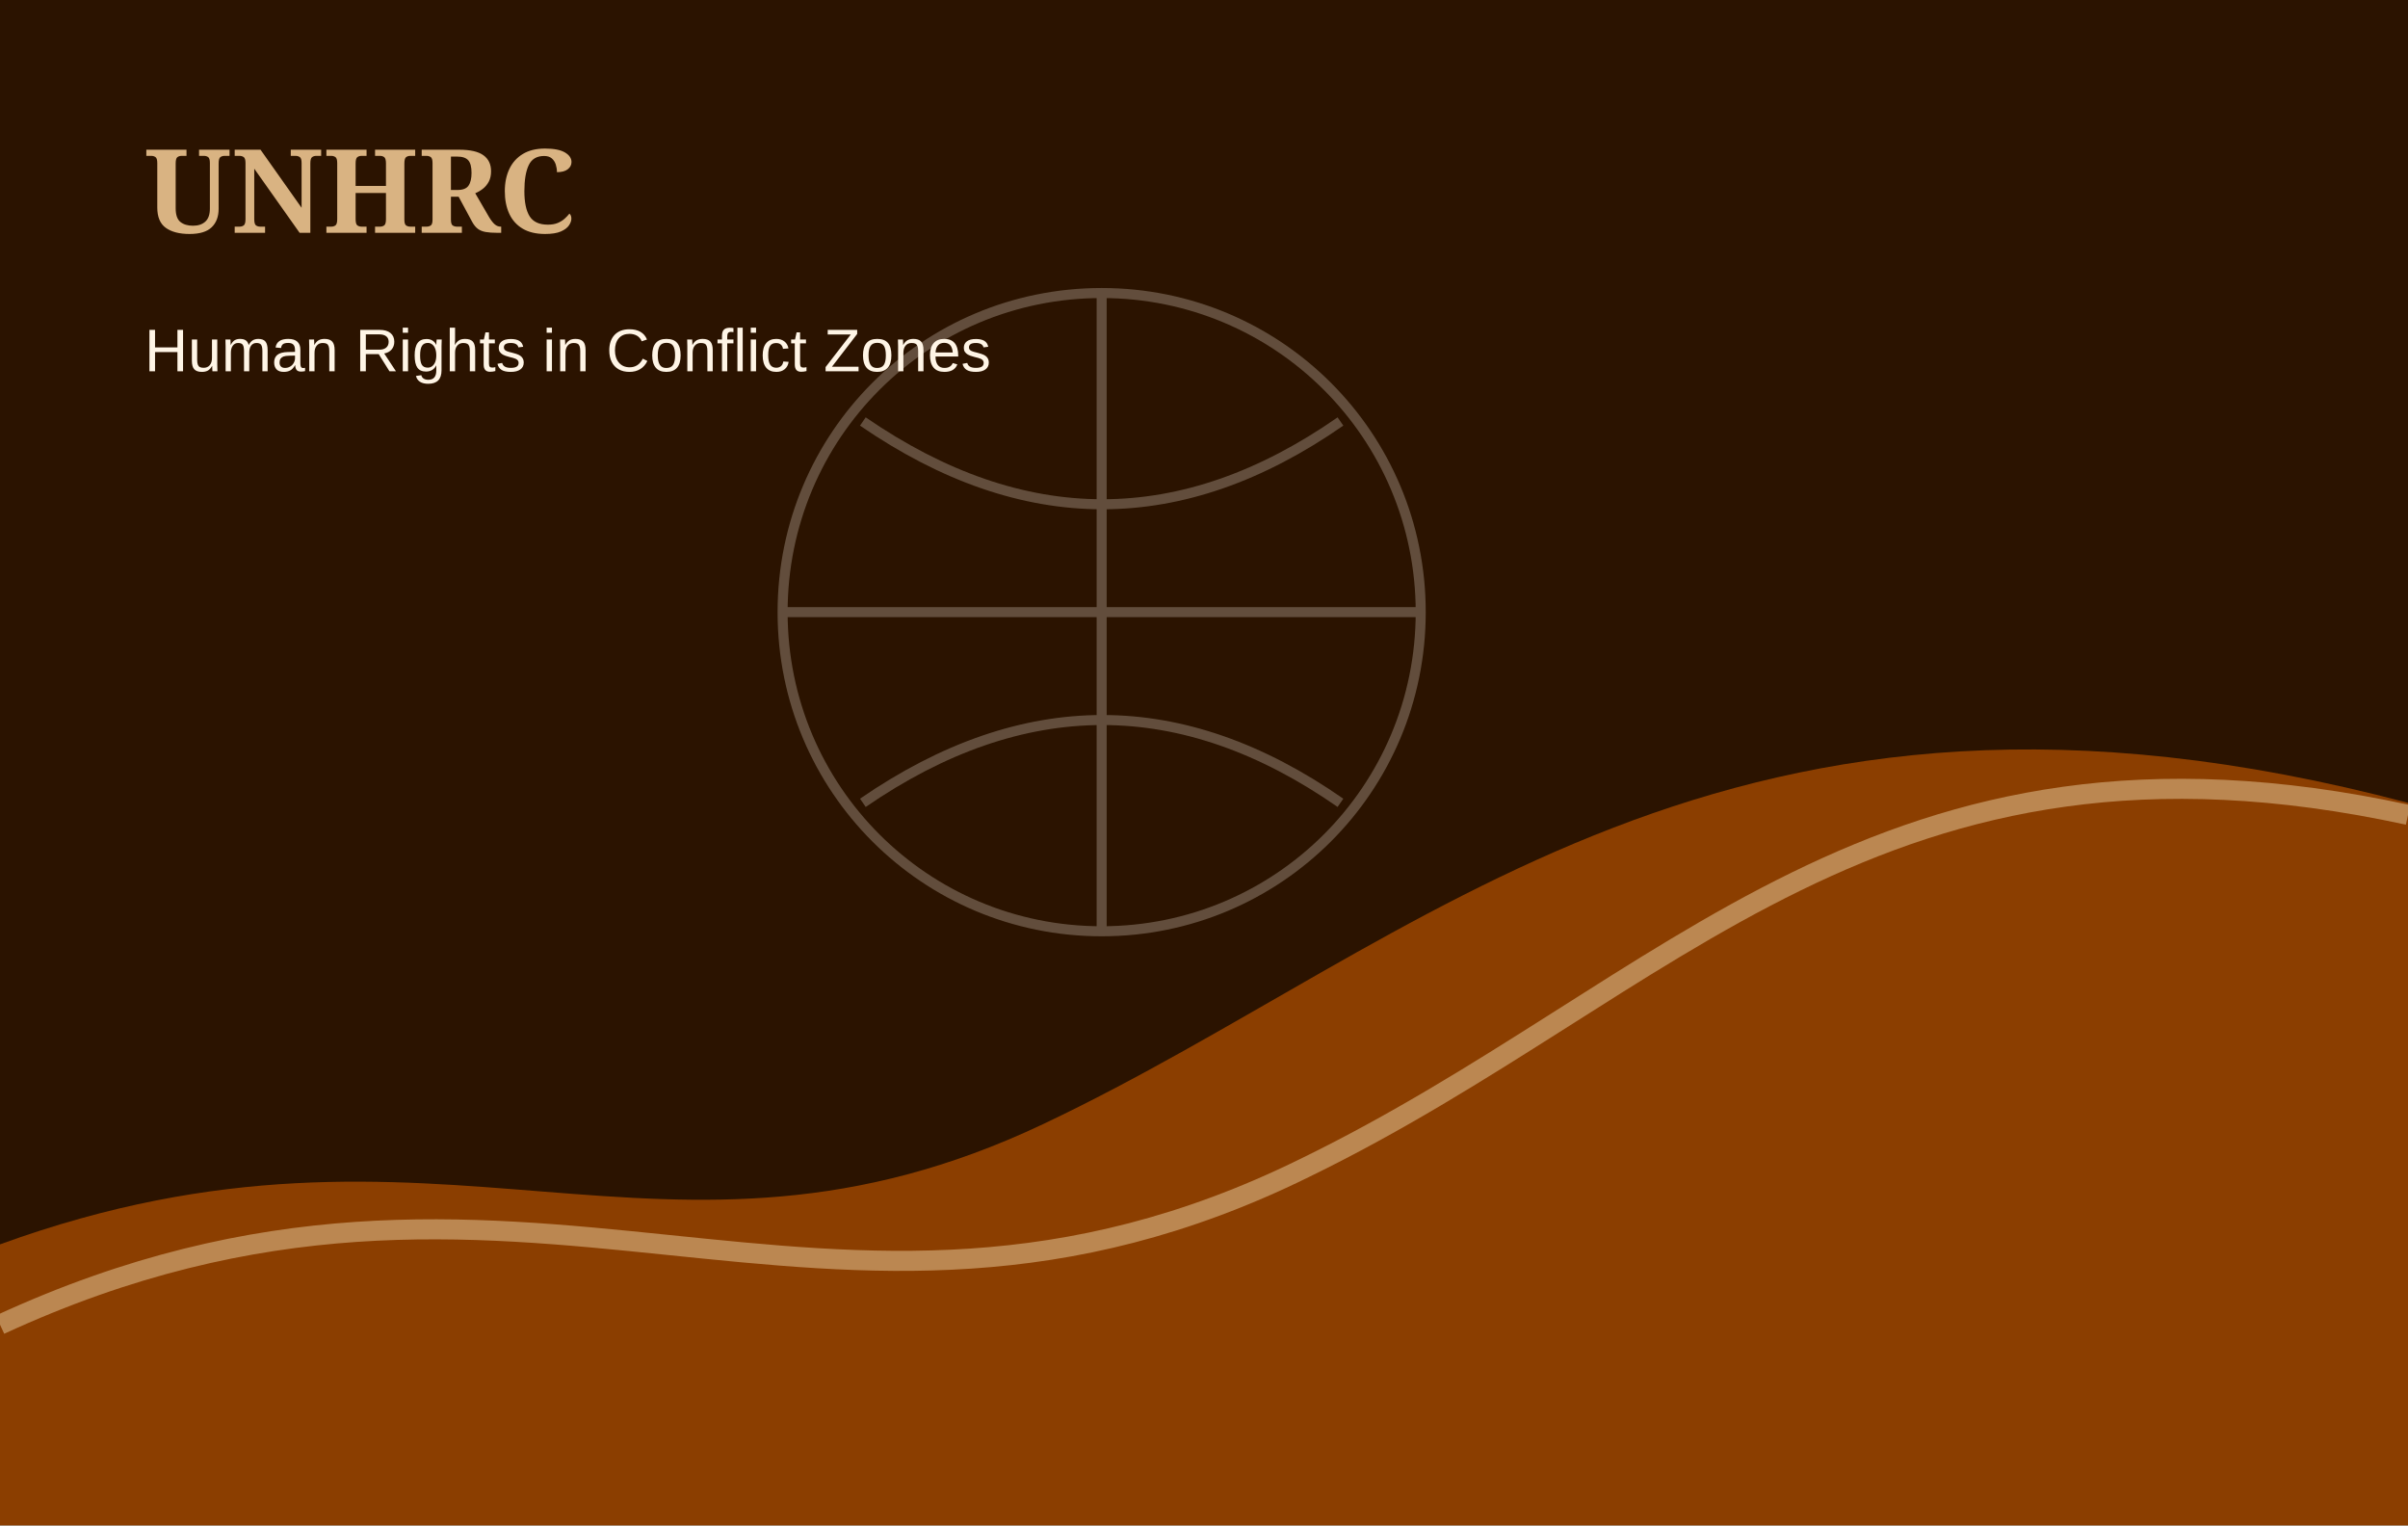
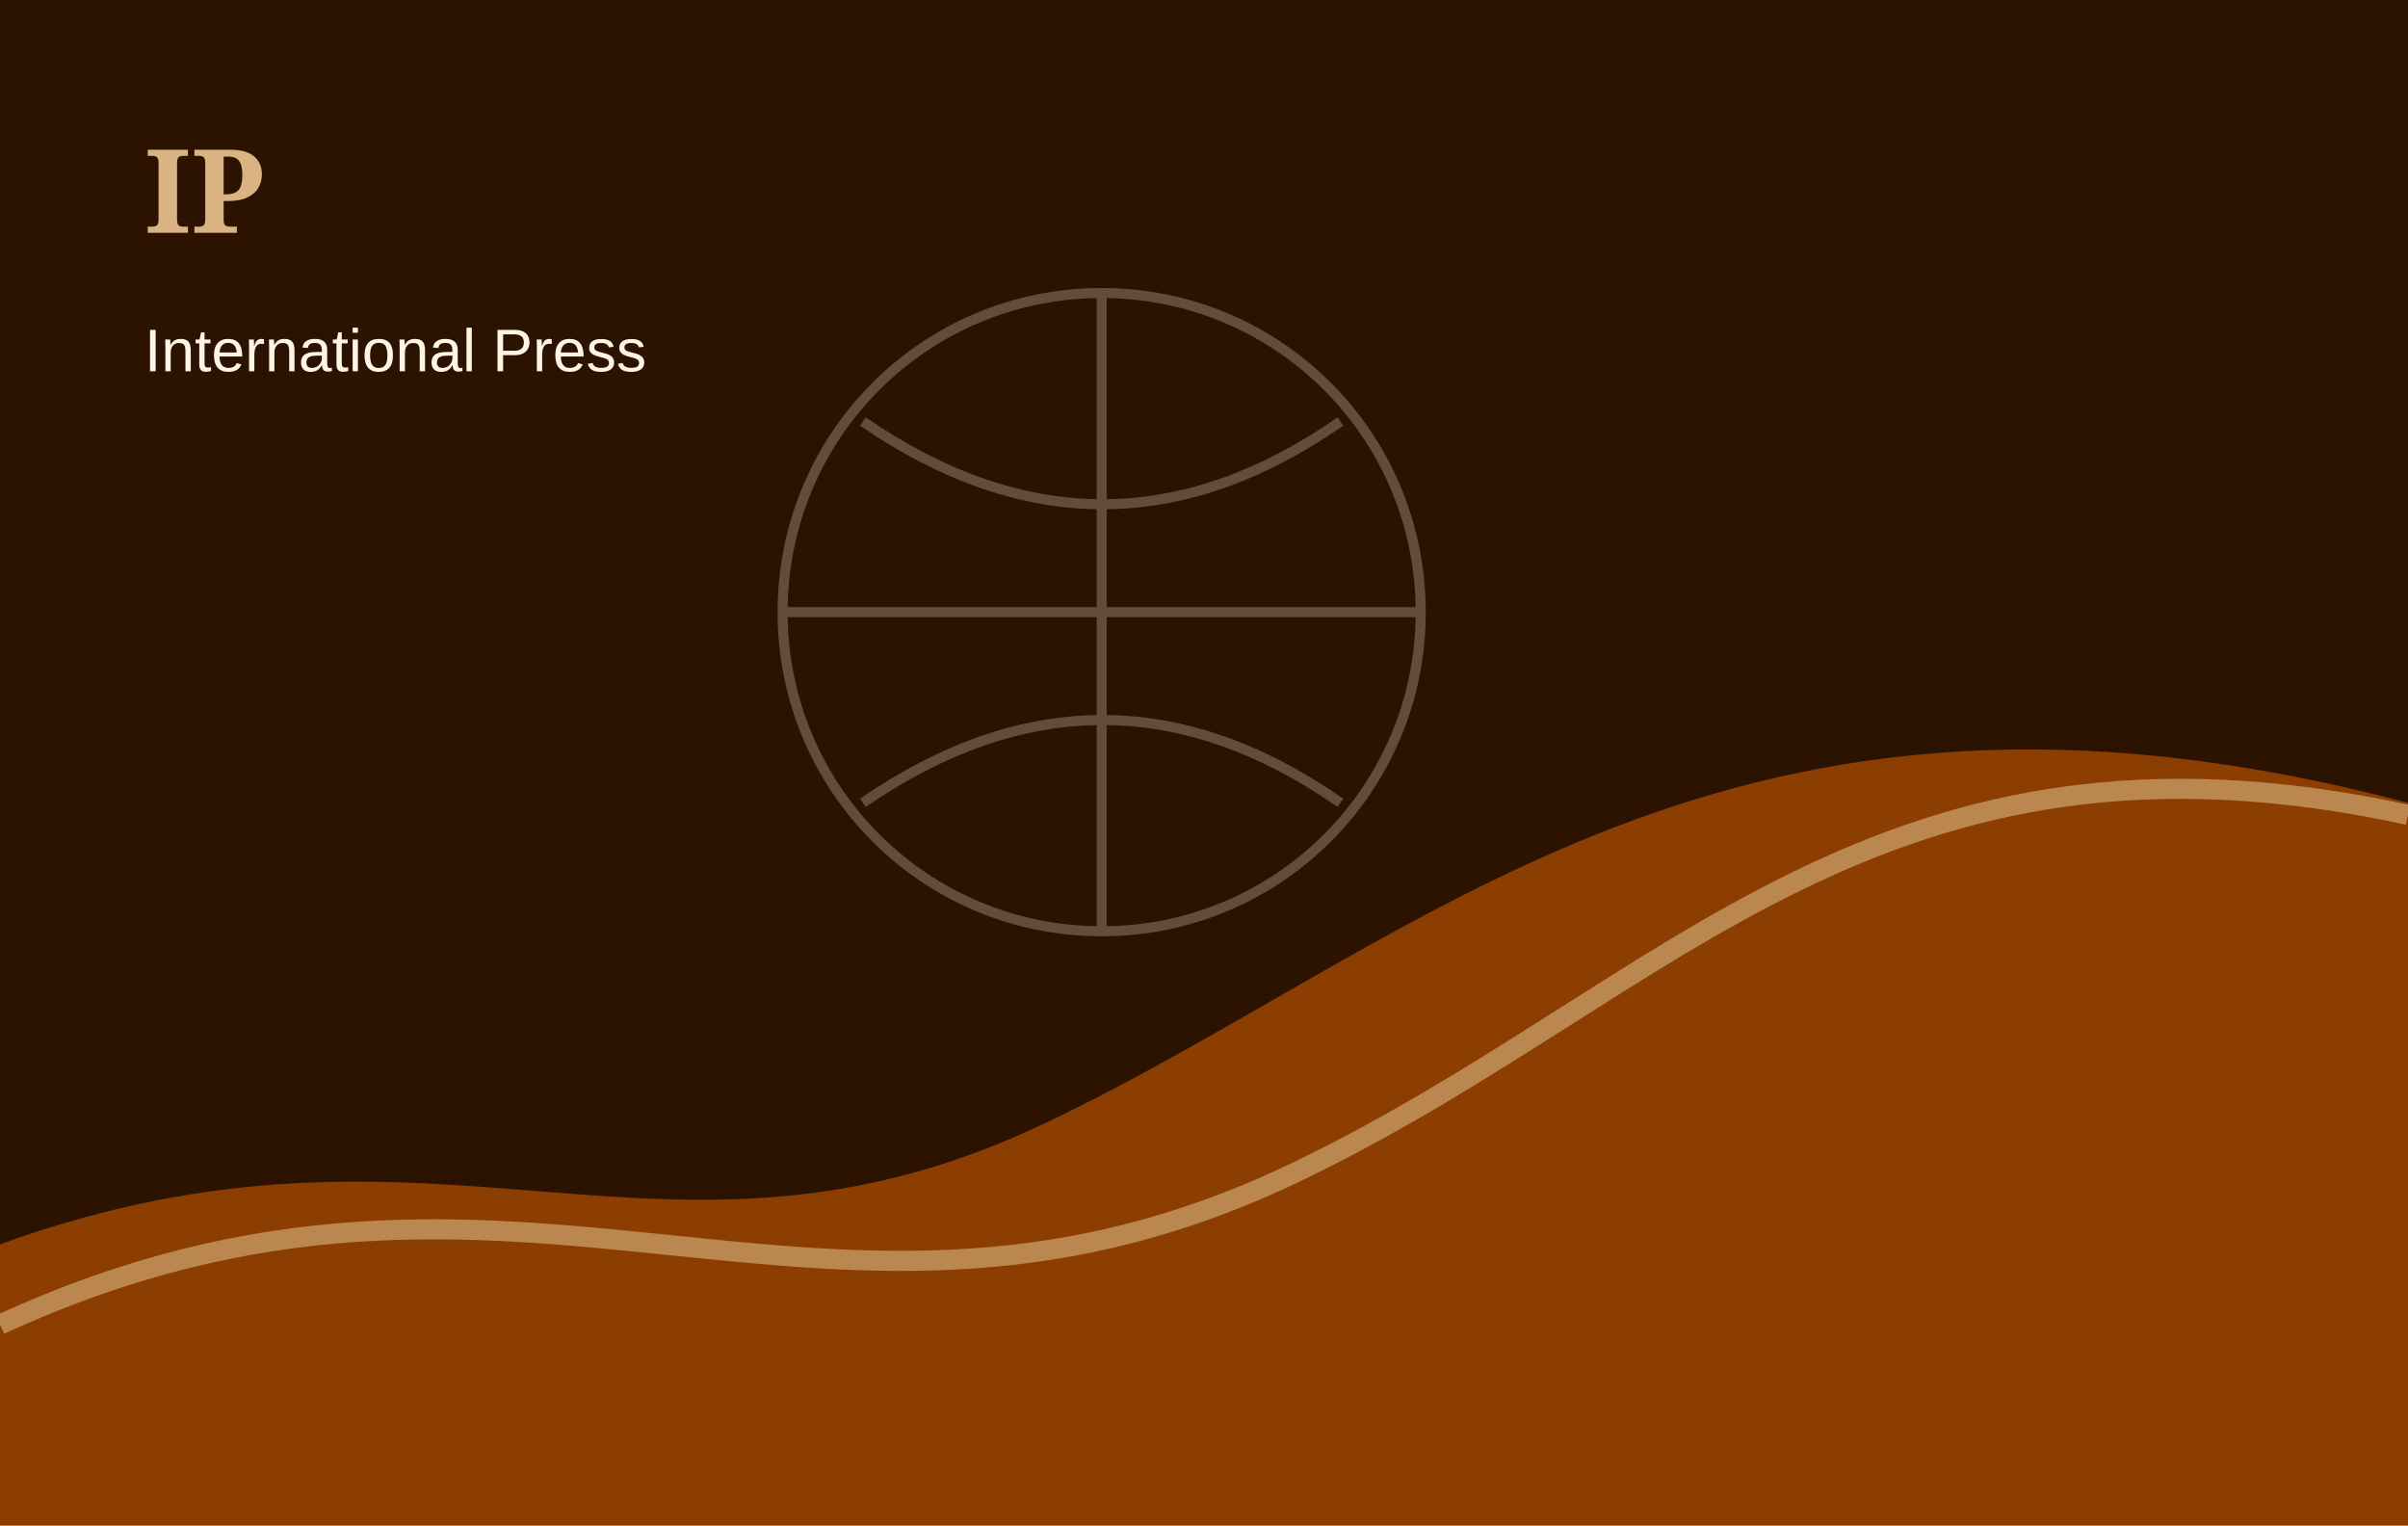
<svg xmlns="http://www.w3.org/2000/svg" width="1200" height="760" viewBox="0 0 1200 760">
  <rect width="1200" height="760" fill="#2B1300" />
  <path d="M0 620C220 540 330 650 520 560s340-250 680-160v360H0z" fill="#8B3E00" />
  <path d="M0 660c260-120 410 40 650-78 183-89 287-233 550-176" fill="none" stroke="#D9B382" stroke-width="10" opacity=".62" />
  <g fill="none" stroke="#FFF5E6" stroke-width="5" opacity=".26">
    <path d="M390 305c0-88 71-159 159-159s159 71 159 159-71 159-159 159-159-71-159-159z" />
    <path d="M549 146v318M390 305h318M430 210c80 55 159 55 238 0M430 400c80-55 159-55 238 0" />
  </g>
-   <text x="72" y="116" fill="#D9B382" font-family="Georgia, serif" font-size="58" font-weight="700">UNHRC</text>
-   <text x="72" y="185" fill="#FFF5E6" font-family="Arial, sans-serif" font-size="30">Human Rights in Conflict Zones</text>
+   <text x="72" y="116" fill="#D9B382" font-family="Georgia, serif" font-size="58" font-weight="700">IP</text>
+   <text x="72" y="185" fill="#FFF5E6" font-family="Arial, sans-serif" font-size="30">International Press</text>
</svg>
